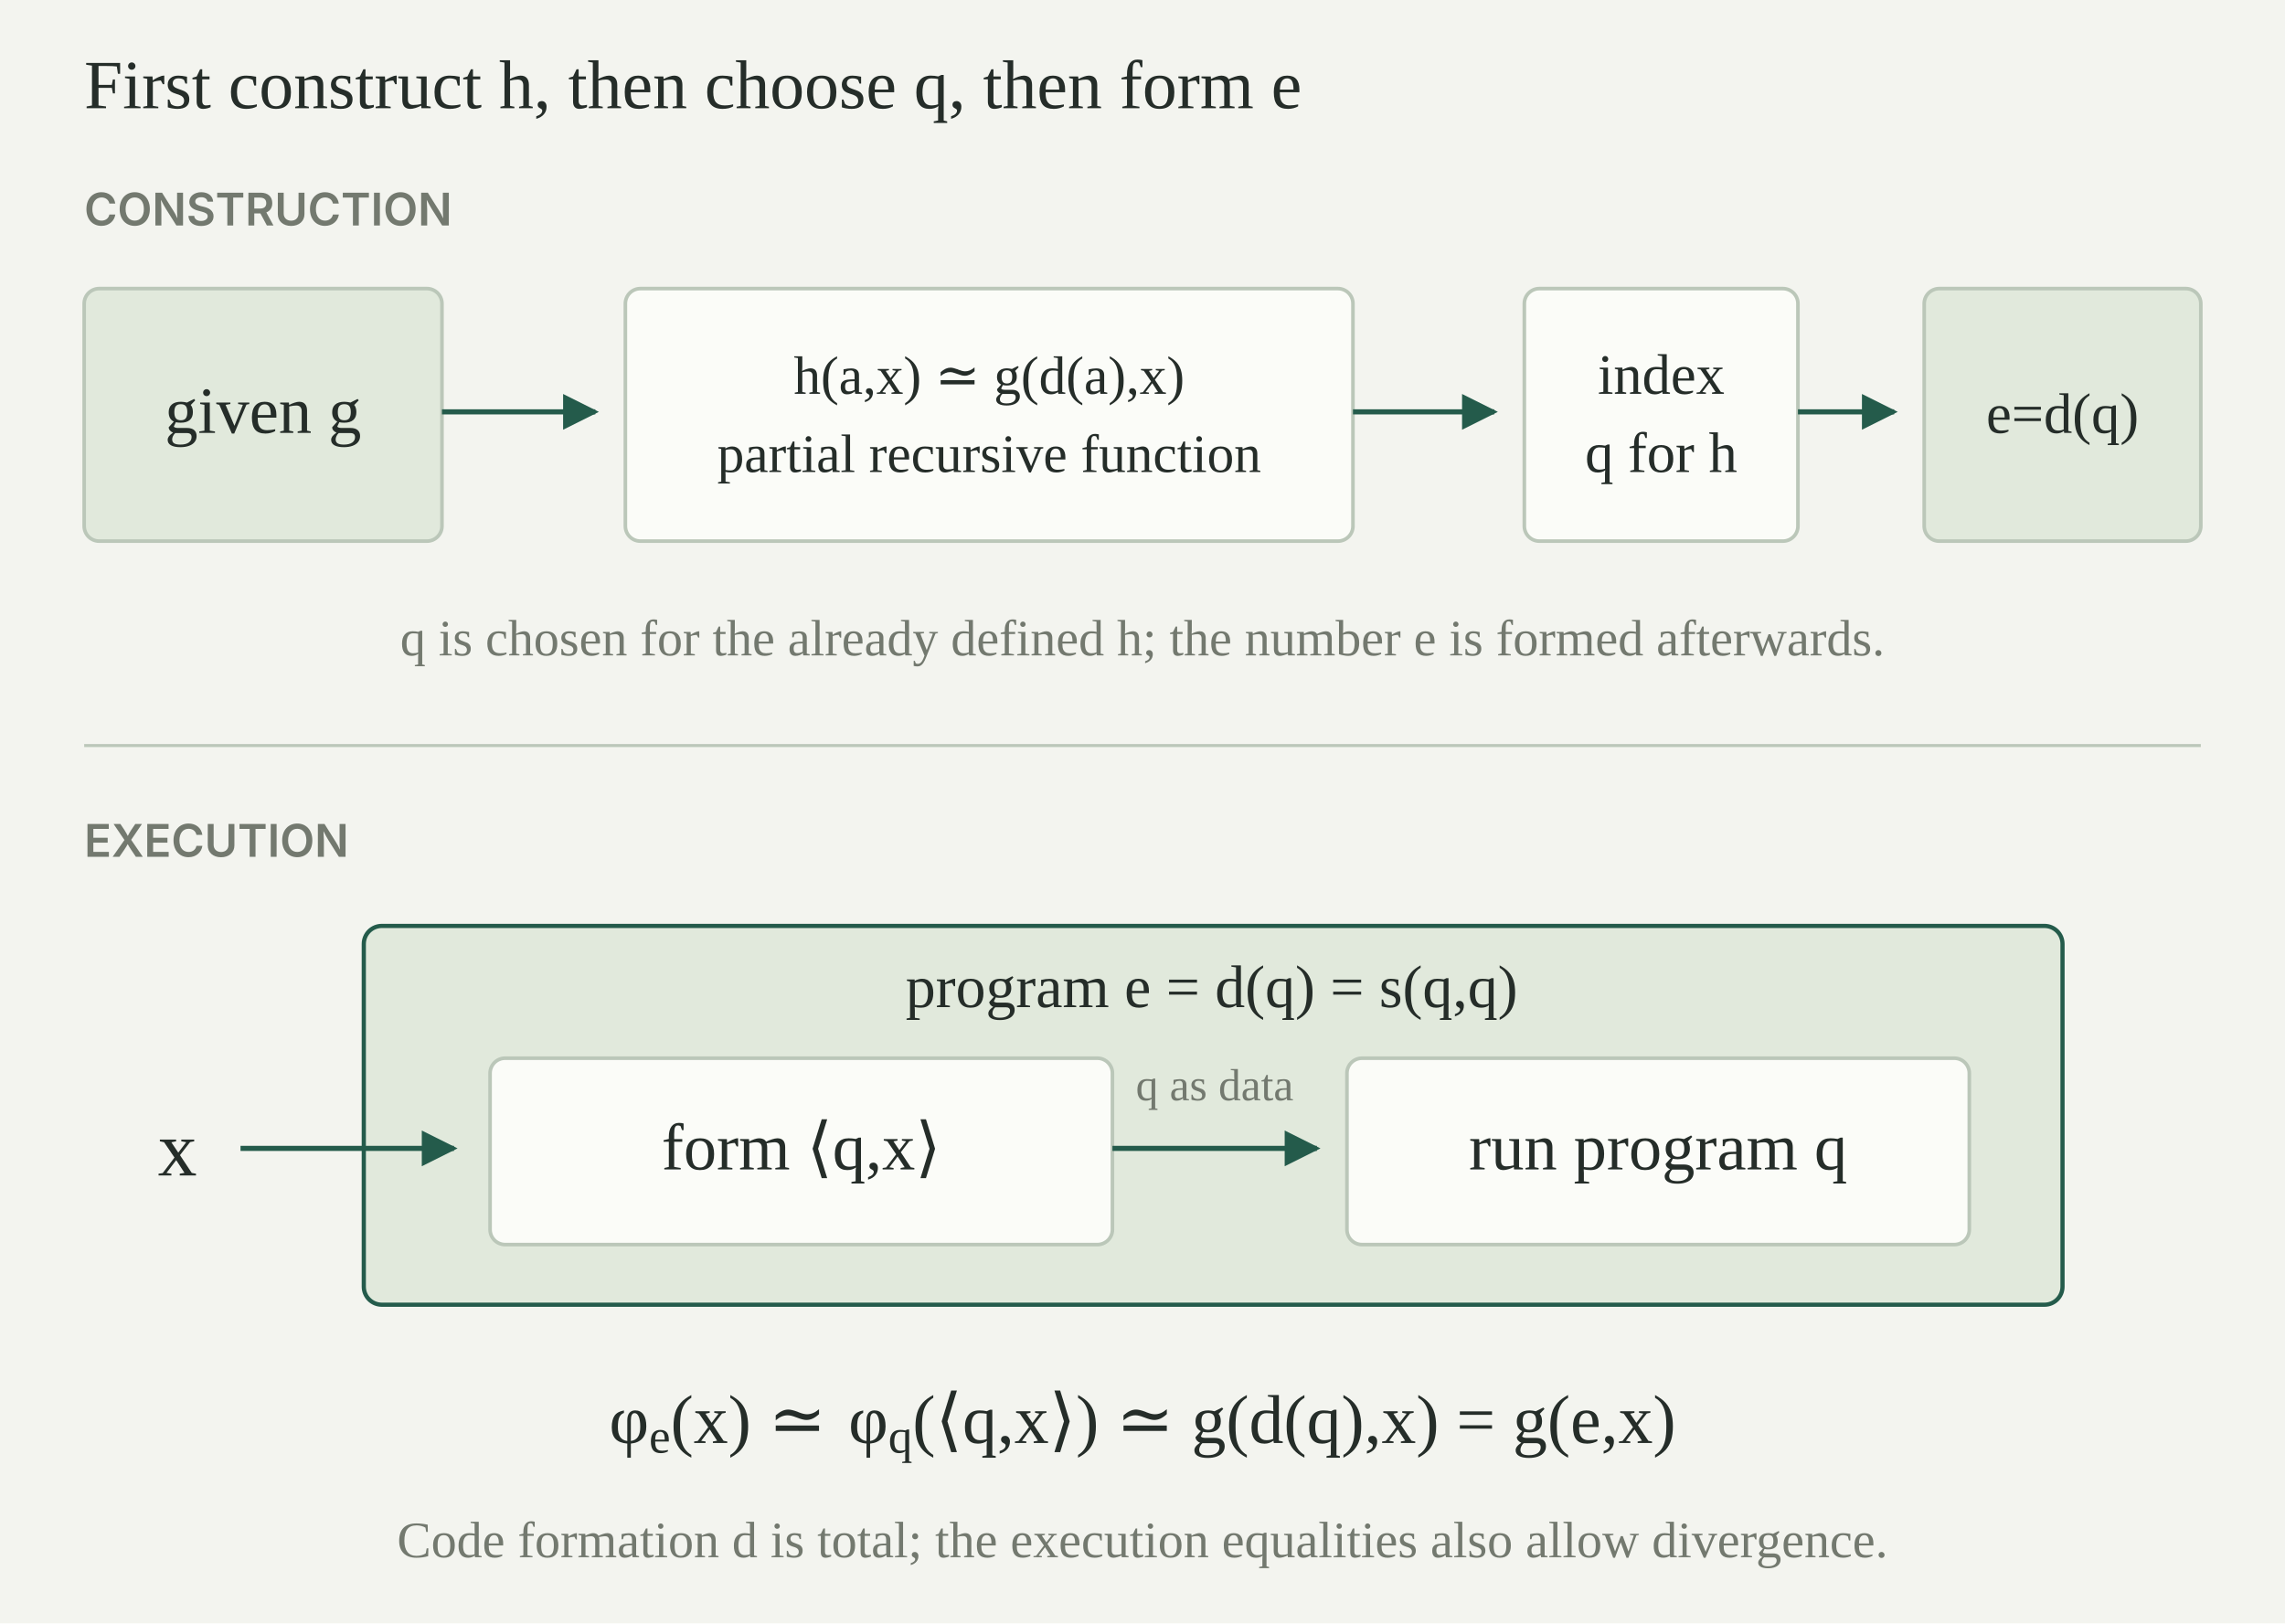
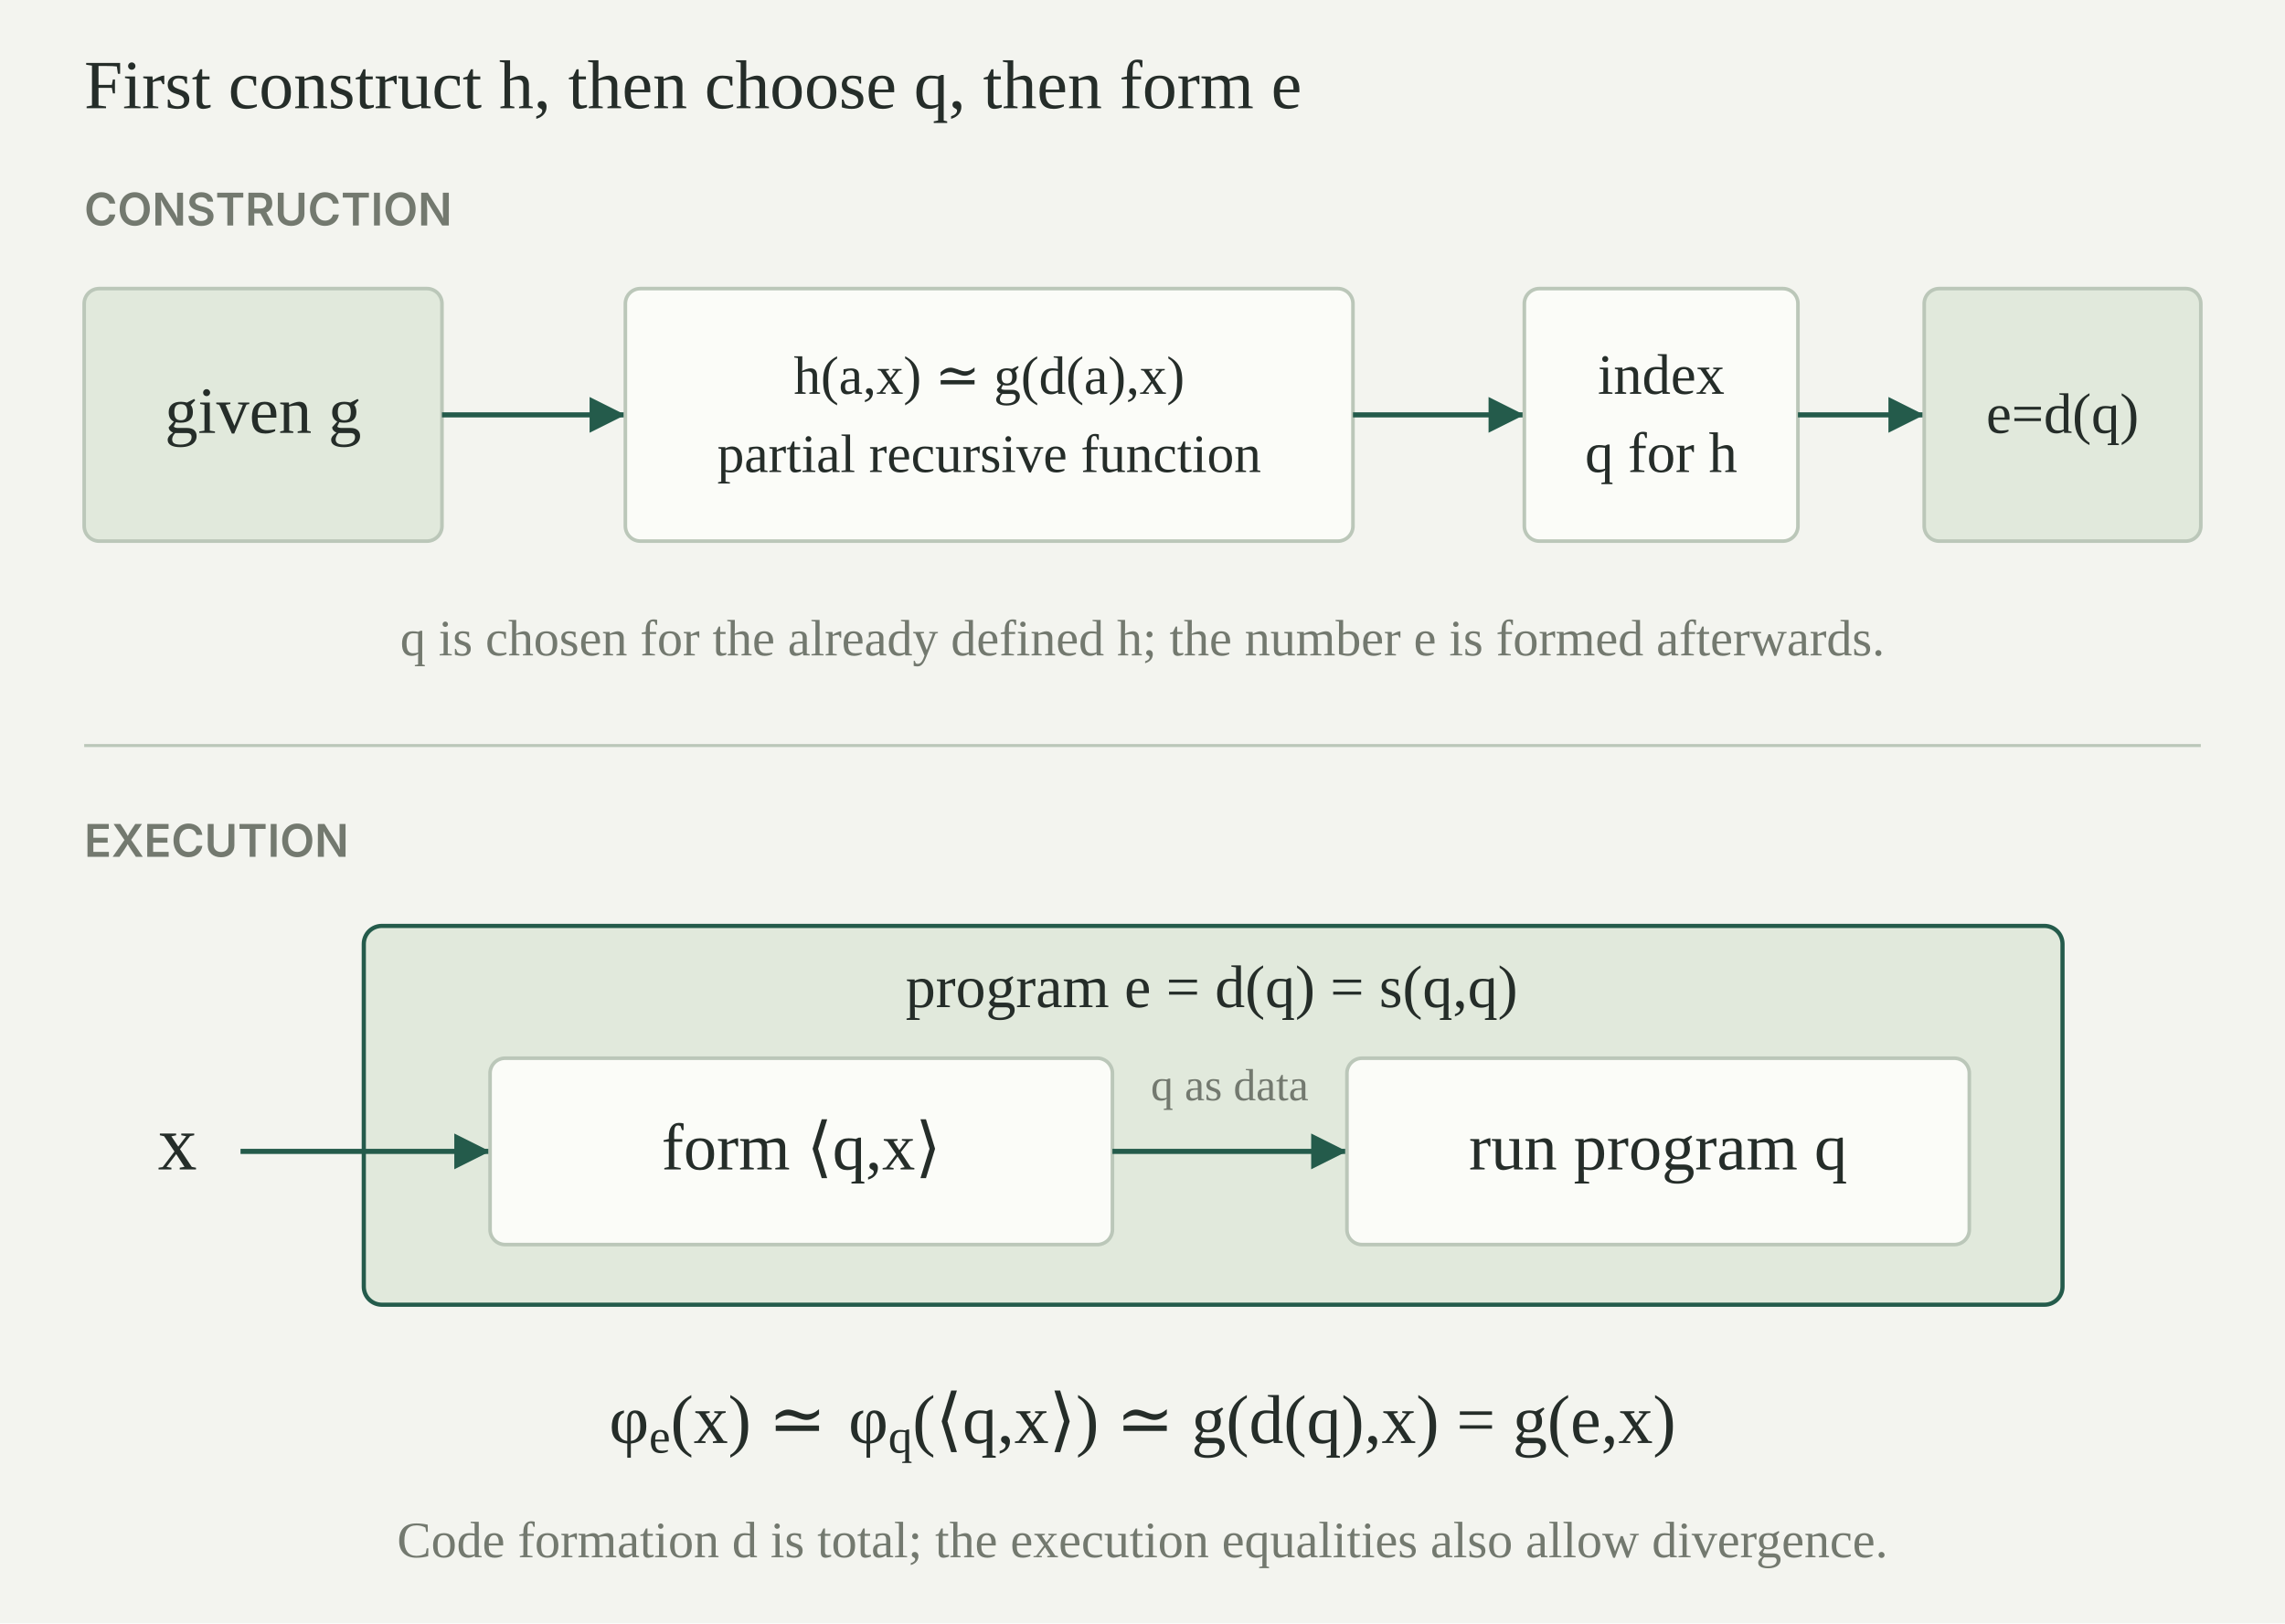
<svg xmlns="http://www.w3.org/2000/svg" width="760" height="540" viewBox="0 0 760 540" role="img" aria-labelledby="title desc">
  <defs>
-     <marker id="arrow" viewBox="0 0 10 10" refX="9" refY="5" markerWidth="7" markerHeight="7" orient="auto-start-reverse">
+     <marker id="arrow" viewBox="0 0 10 10" refX="10" refY="5" markerWidth="7" markerHeight="7" orient="auto-start-reverse">
      <path d="M0 0L10 5L0 10Z" fill="#245b4b" />
    </marker>
  </defs>
  <rect width="760" height="540" fill="#f3f4ef" />
  <text x="28" y="36" font-family="Georgia, Times New Roman, serif" font-size="23" text-anchor="start" fill="#252d29">First construct h, then choose q, then form e</text>
  <text x="28" y="75" font-family="Inter, Arial, sans-serif" font-size="15" text-anchor="start" fill="#73796f" font-weight="600">CONSTRUCTION</text>
  <rect x="28" y="96" width="119" height="84" rx="5" fill="#e1e9dc" stroke="#bbc7b9" stroke-width="1.2" />
  <text x="87.5" y="144.0" font-family="Georgia, Times New Roman, serif" font-size="22" text-anchor="middle" fill="#252d29">given g</text>
-   <path d="M147 137L198 137" fill="none" stroke="#245b4b" stroke-width="1.7" marker-end="url(#arrow)" />
+   <path d="M147 138L208 138" fill="none" stroke="#245b4b" stroke-width="1.7" marker-end="url(#arrow)" />
  <rect x="208" y="96" width="242" height="84" rx="5" fill="#fbfcf8" stroke="#bbc7b9" stroke-width="1.2" />
  <text x="329.0" y="131.0" font-family="Georgia, Times New Roman, serif" font-size="18" text-anchor="middle" fill="#252d29">h(a,x) ≃ g(d(a),x)</text>
  <text x="329.0" y="157.0" font-family="Georgia, Times New Roman, serif" font-size="18" text-anchor="middle" fill="#252d29">partial recursive function</text>
-   <path d="M450 137L497 137" fill="none" stroke="#245b4b" stroke-width="1.7" marker-end="url(#arrow)" />
+   <path d="M450 138L507 138" fill="none" stroke="#245b4b" stroke-width="1.7" marker-end="url(#arrow)" />
  <rect x="507" y="96" width="91" height="84" rx="5" fill="#fbfcf8" stroke="#bbc7b9" stroke-width="1.2" />
  <text x="552.5" y="131.0" font-family="Georgia, Times New Roman, serif" font-size="19" text-anchor="middle" fill="#252d29">index</text>
  <text x="552.5" y="157.0" font-family="Georgia, Times New Roman, serif" font-size="19" text-anchor="middle" fill="#252d29">q for h</text>
-   <path d="M598 137L630 137" fill="none" stroke="#245b4b" stroke-width="1.7" marker-end="url(#arrow)" />
+   <path d="M598 138L640 138" fill="none" stroke="#245b4b" stroke-width="1.7" marker-end="url(#arrow)" />
  <rect x="640" y="96" width="92" height="84" rx="5" fill="#e1e9dc" stroke="#bbc7b9" stroke-width="1.2" />
  <text x="686.0" y="144.0" font-family="Georgia, Times New Roman, serif" font-size="19" text-anchor="middle" fill="#252d29">e=d(q)</text>
  <text x="380" y="218" font-family="Georgia, Times New Roman, serif" font-size="17" text-anchor="middle" fill="#73796f">q is chosen for the already defined h; the number e is formed afterwards.</text>
  <path d="M28 248L732 248" fill="none" stroke="#bbc7b9" stroke-width="1" />
  <text x="28" y="285" font-family="Inter, Arial, sans-serif" font-size="15" text-anchor="start" fill="#73796f" font-weight="600">EXECUTION</text>
  <rect x="121" y="308" width="565" height="126" rx="6" fill="#e1e9dc" stroke="#245b4b" stroke-width="1.4" />
  <text x="403" y="335" font-family="Georgia, Times New Roman, serif" font-size="20" text-anchor="middle" fill="#252d29">program e = d(q) = s(q,q)</text>
-   <text x="59" y="391" font-family="Georgia, Times New Roman, serif" font-size="26" text-anchor="middle" fill="#252d29">x</text>
-   <path d="M80 382L151 382" fill="none" stroke="#245b4b" stroke-width="1.7" marker-end="url(#arrow)" />
+   <text x="59" y="389" font-family="Georgia, Times New Roman, serif" font-size="26" text-anchor="middle" fill="#252d29">x</text>
+   <path d="M80 383L163 383" fill="none" stroke="#245b4b" stroke-width="1.7" marker-end="url(#arrow)" />
  <rect x="163" y="352" width="207" height="62" rx="5" fill="#fbfcf8" stroke="#bbc7b9" stroke-width="1.2" />
  <text x="266.5" y="389.0" font-family="Georgia, Times New Roman, serif" font-size="22" text-anchor="middle" fill="#252d29">form ⟨q,x⟩</text>
-   <path d="M370 382L438 382" fill="none" stroke="#245b4b" stroke-width="1.7" marker-end="url(#arrow)" />
-   <text x="404" y="366" font-family="Georgia, Times New Roman, serif" font-size="15" text-anchor="middle" fill="#73796f">q as data</text>
+   <path d="M370 383L448 383" fill="none" stroke="#245b4b" stroke-width="1.7" marker-end="url(#arrow)" />
+   <text x="409" y="366" font-family="Georgia, Times New Roman, serif" font-size="15" text-anchor="middle" fill="#73796f">q as data</text>
  <rect x="448" y="352" width="207" height="62" rx="5" fill="#fbfcf8" stroke="#bbc7b9" stroke-width="1.2" />
  <text x="551.5" y="389.0" font-family="Georgia, Times New Roman, serif" font-size="22" text-anchor="middle" fill="#252d29">run program q</text>
  <text x="380" y="480" font-family="Georgia, Times New Roman, serif" font-size="23" text-anchor="middle" fill="#252d29">φ<tspan baseline-shift="sub" font-size="70%">e</tspan>(x) ≃ φ<tspan baseline-shift="sub" font-size="70%">q</tspan>(⟨q,x⟩) ≃ g(d(q),x) = g(e,x)</text>
  <text x="380" y="518" font-family="Georgia, Times New Roman, serif" font-size="17" text-anchor="middle" fill="#73796f">Code formation d is total; the execution equalities also allow divergence.</text>
</svg>
